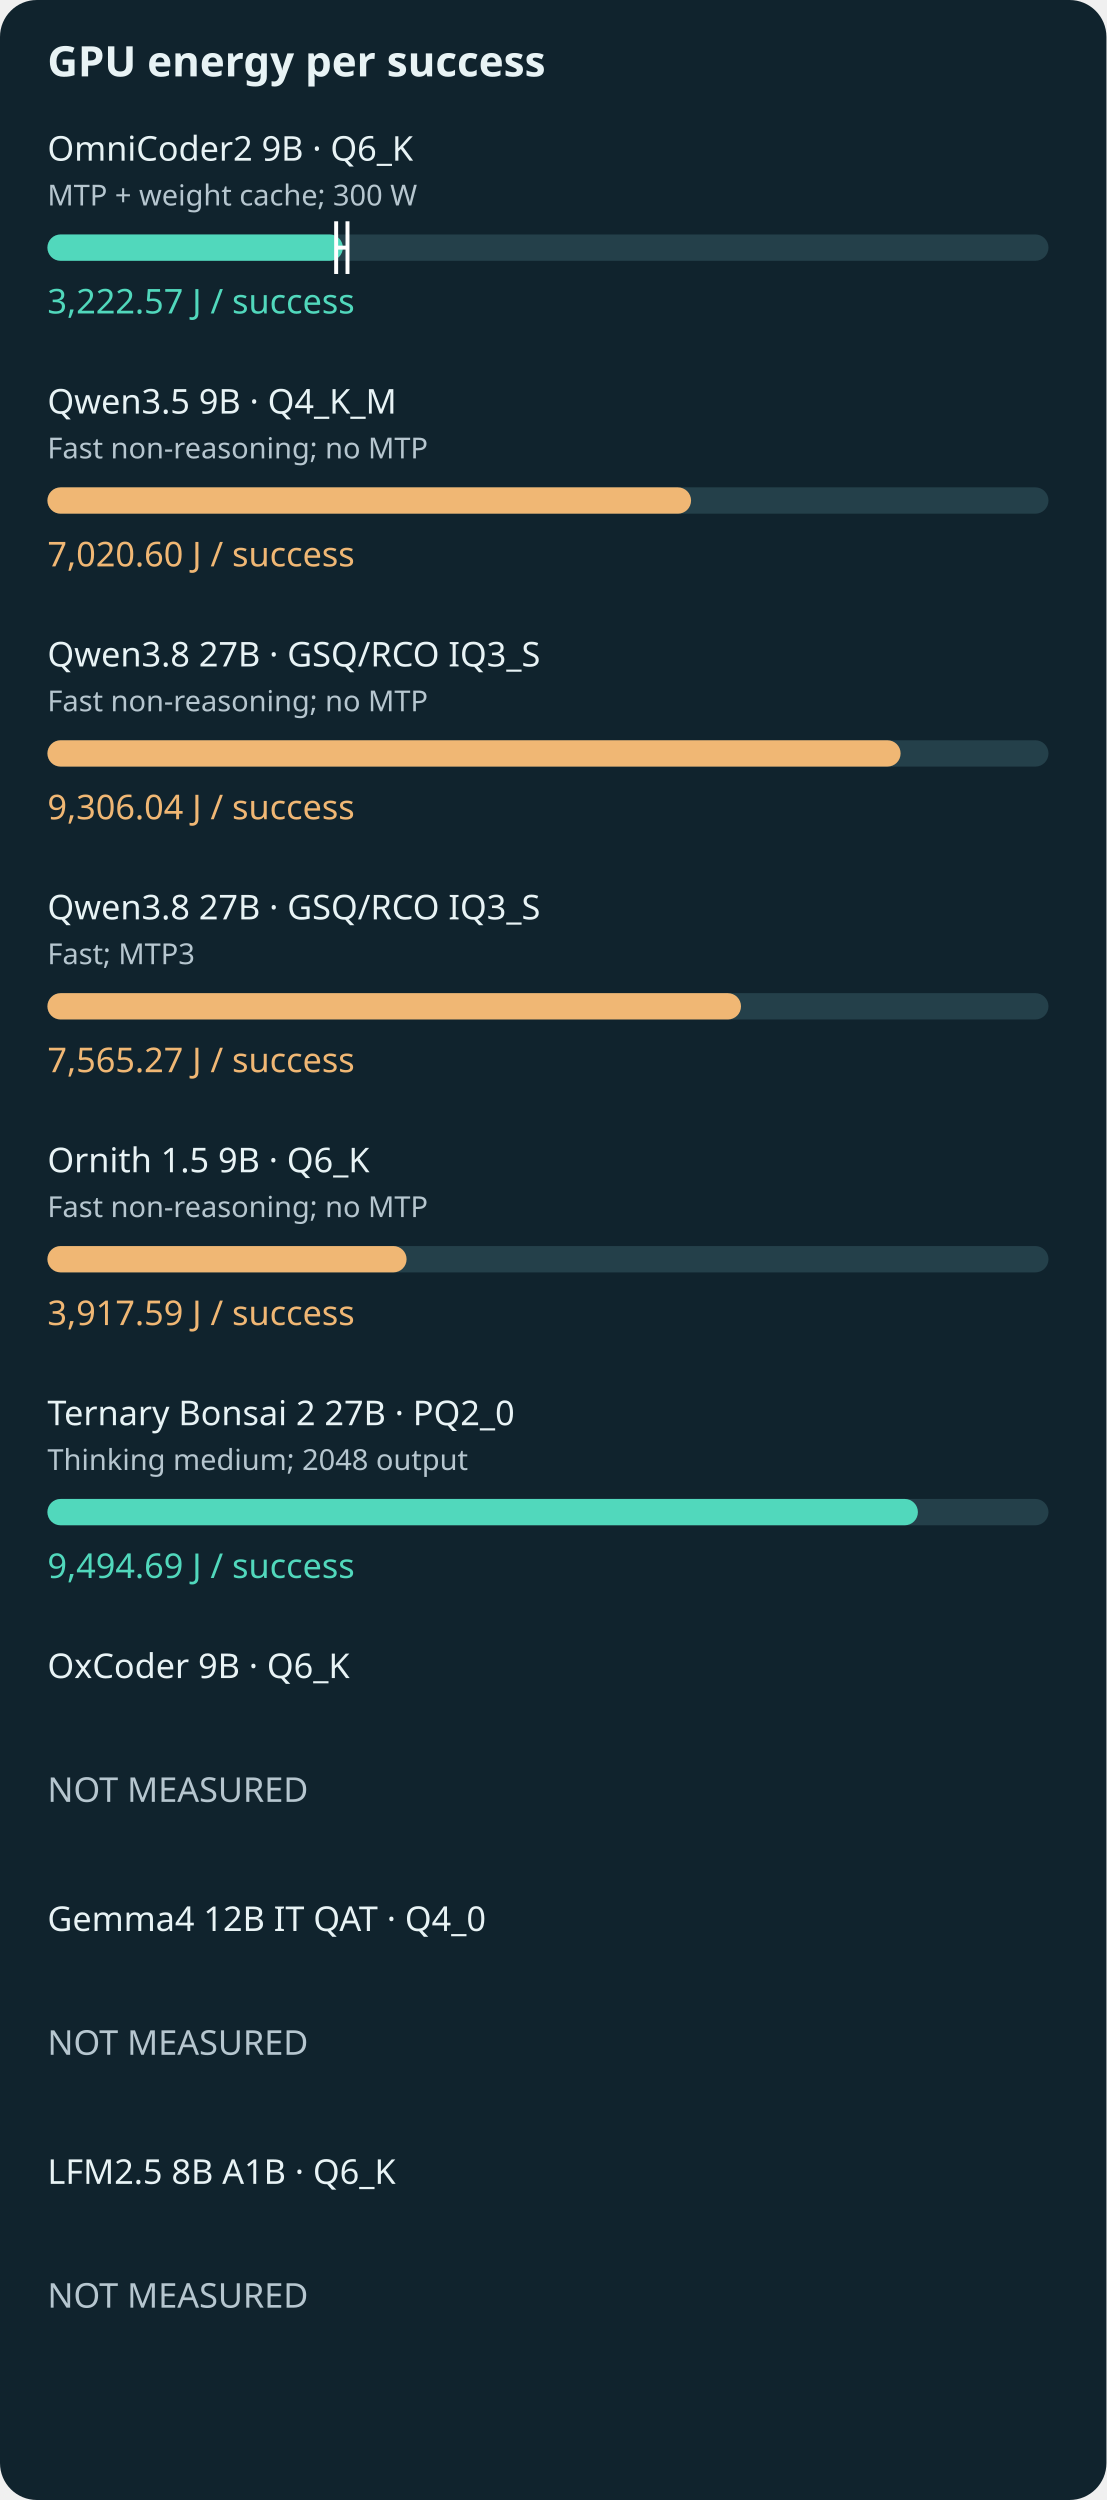
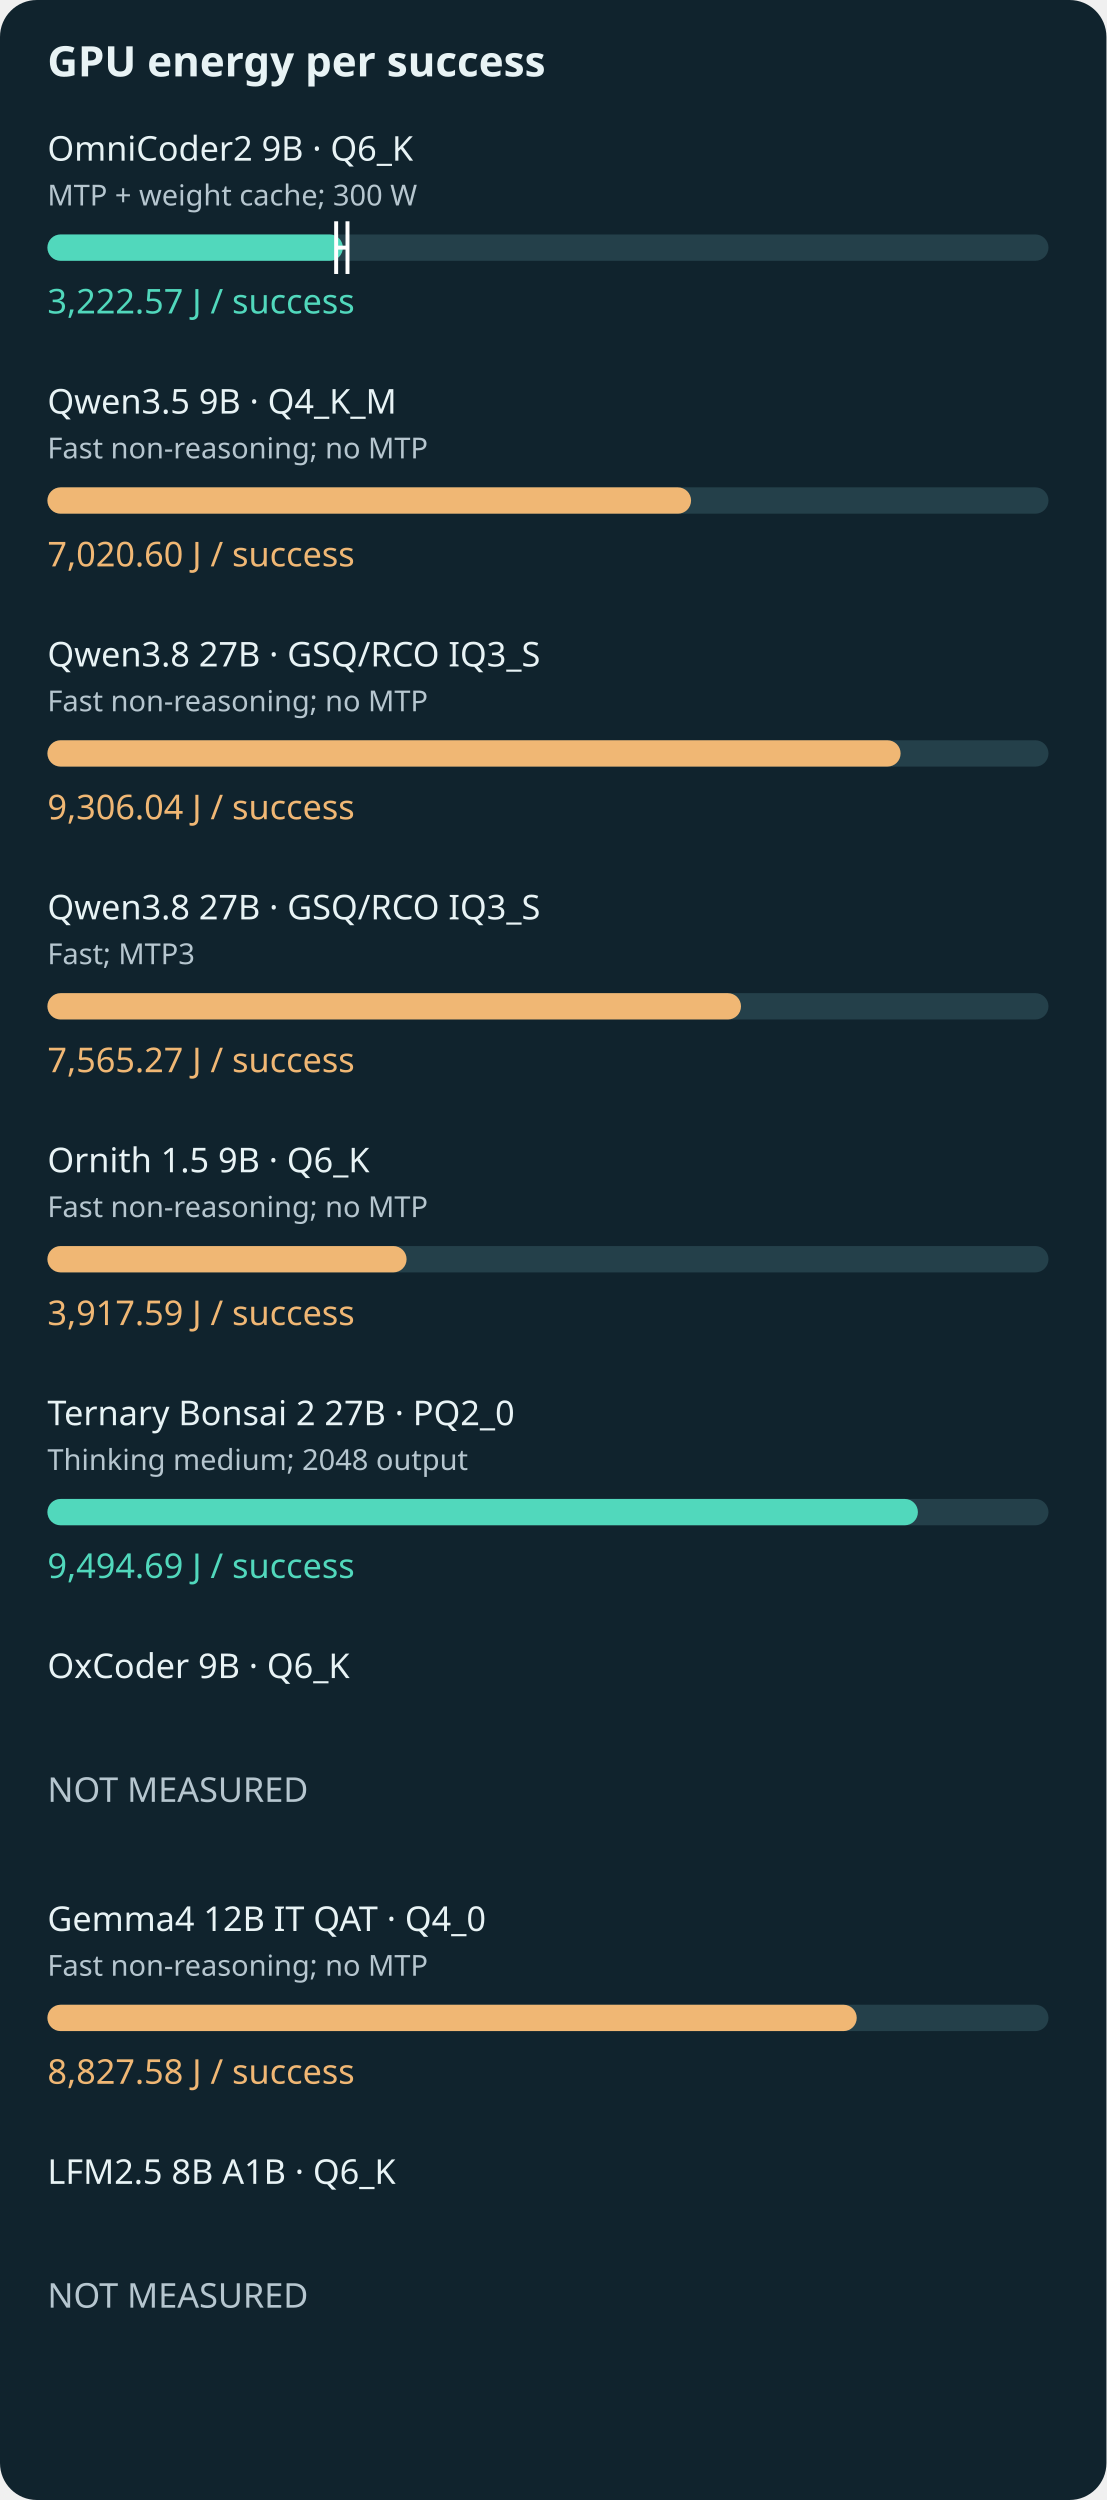
<svg xmlns="http://www.w3.org/2000/svg" viewBox="0 0 420 949" role="img" aria-labelledby="title desc">
  <rect width="420" height="949" rx="14" fill="#10232d" />
  <g font-family="system-ui,sans-serif" fill="#e8f3f5">
    <text x="18" y="29" font-size="16" font-weight="700">GPU energy per success</text>
    <text x="18" y="61" font-size="13">OmniCoder2 9B · Q6_K</text>
    <text x="18" y="78" font-size="11" fill="#b6c6cf">MTP + weight cache; 300 W</text>
    <rect x="18" y="89" width="380" height="10" rx="5" fill="#24404a" />
    <rect x="18" y="89" width="112.152" height="10" rx="5" fill="#51d8bc" />
    <path d="M127.604 84v20 M127.604 94H131.908 M131.908 84v20" stroke="#fff" stroke-width="1.5" />
    <text x="18" y="119" font-size="13" fill="#51d8bc">3,222.57 J / success</text>
    <text x="18" y="157" font-size="13">Qwen3.5 9B · Q4_K_M</text>
    <text x="18" y="174" font-size="11" fill="#b6c6cf">Fast non-reasoning; no MTP</text>
    <rect x="18" y="185" width="380" height="10" rx="5" fill="#24404a" />
    <rect x="18" y="185" width="244.331" height="10" rx="5" fill="#f0b774" />
    <text x="18" y="215" font-size="13" fill="#f0b774">7,020.60 J / success</text>
    <text x="18" y="253" font-size="13">Qwen3.8 27B · GSQ/RCO IQ3_S</text>
    <text x="18" y="270" font-size="11" fill="#b6c6cf">Fast non-reasoning; no MTP</text>
    <rect x="18" y="281" width="380" height="10" rx="5" fill="#24404a" />
    <rect x="18" y="281" width="323.870" height="10" rx="5" fill="#f0b774" />
    <text x="18" y="311" font-size="13" fill="#f0b774">9,306.04 J / success</text>
    <text x="18" y="349" font-size="13">Qwen3.8 27B · GSQ/RCO IQ3_S</text>
    <text x="18" y="366" font-size="11" fill="#b6c6cf">Fast; MTP3</text>
    <rect x="18" y="377" width="380" height="10" rx="5" fill="#24404a" />
    <rect x="18" y="377" width="263.287" height="10" rx="5" fill="#f0b774" />
    <text x="18" y="407" font-size="13" fill="#f0b774">7,565.27 J / success</text>
    <text x="18" y="445" font-size="13">Ornith 1.5 9B · Q6_K</text>
    <text x="18" y="462" font-size="11" fill="#b6c6cf">Fast non-reasoning; no MTP</text>
    <rect x="18" y="473" width="380" height="10" rx="5" fill="#24404a" />
    <rect x="18" y="473" width="136.340" height="10" rx="5" fill="#f0b774" />
    <text x="18" y="503" font-size="13" fill="#f0b774">3,917.59 J / success</text>
    <text x="18" y="541" font-size="13">Ternary Bonsai 2 27B · PQ2_0</text>
    <text x="18" y="558" font-size="11" fill="#b6c6cf">Thinking medium; 2048 output</text>
    <rect x="18" y="569" width="380" height="10" rx="5" fill="#24404a" />
    <rect x="18" y="569" width="330.435" height="10" rx="5" fill="#51d8bc" />
    <text x="18" y="599" font-size="13" fill="#51d8bc">9,494.69 J / success</text>
    <text x="18" y="637" font-size="13">OxCoder 9B · Q6_K</text>
    <text x="18" y="684" fill="#b6c6cf" font-size="13">NOT MEASURED</text>
    <text x="18" y="733" font-size="13">Gemma4 12B IT QAT · Q4_0</text>
-     <text x="18" y="780" fill="#b6c6cf" font-size="13">NOT MEASURED</text>
+     <text x="18" y="750" font-size="11" fill="#b6c6cf">Fast non-reasoning; no MTP</text>
+     <rect x="18" y="761" width="380" height="10" rx="5" fill="#24404a" />
+     <rect x="18" y="761" width="307.218" height="10" rx="5" fill="#f0b774" />
+     <text x="18" y="791" font-size="13" fill="#f0b774">8,827.58 J / success</text>
    <text x="18" y="829" font-size="13">LFM2.5 8B A1B · Q6_K</text>
    <text x="18" y="876" fill="#b6c6cf" font-size="13">NOT MEASURED</text>
  </g>
</svg>
